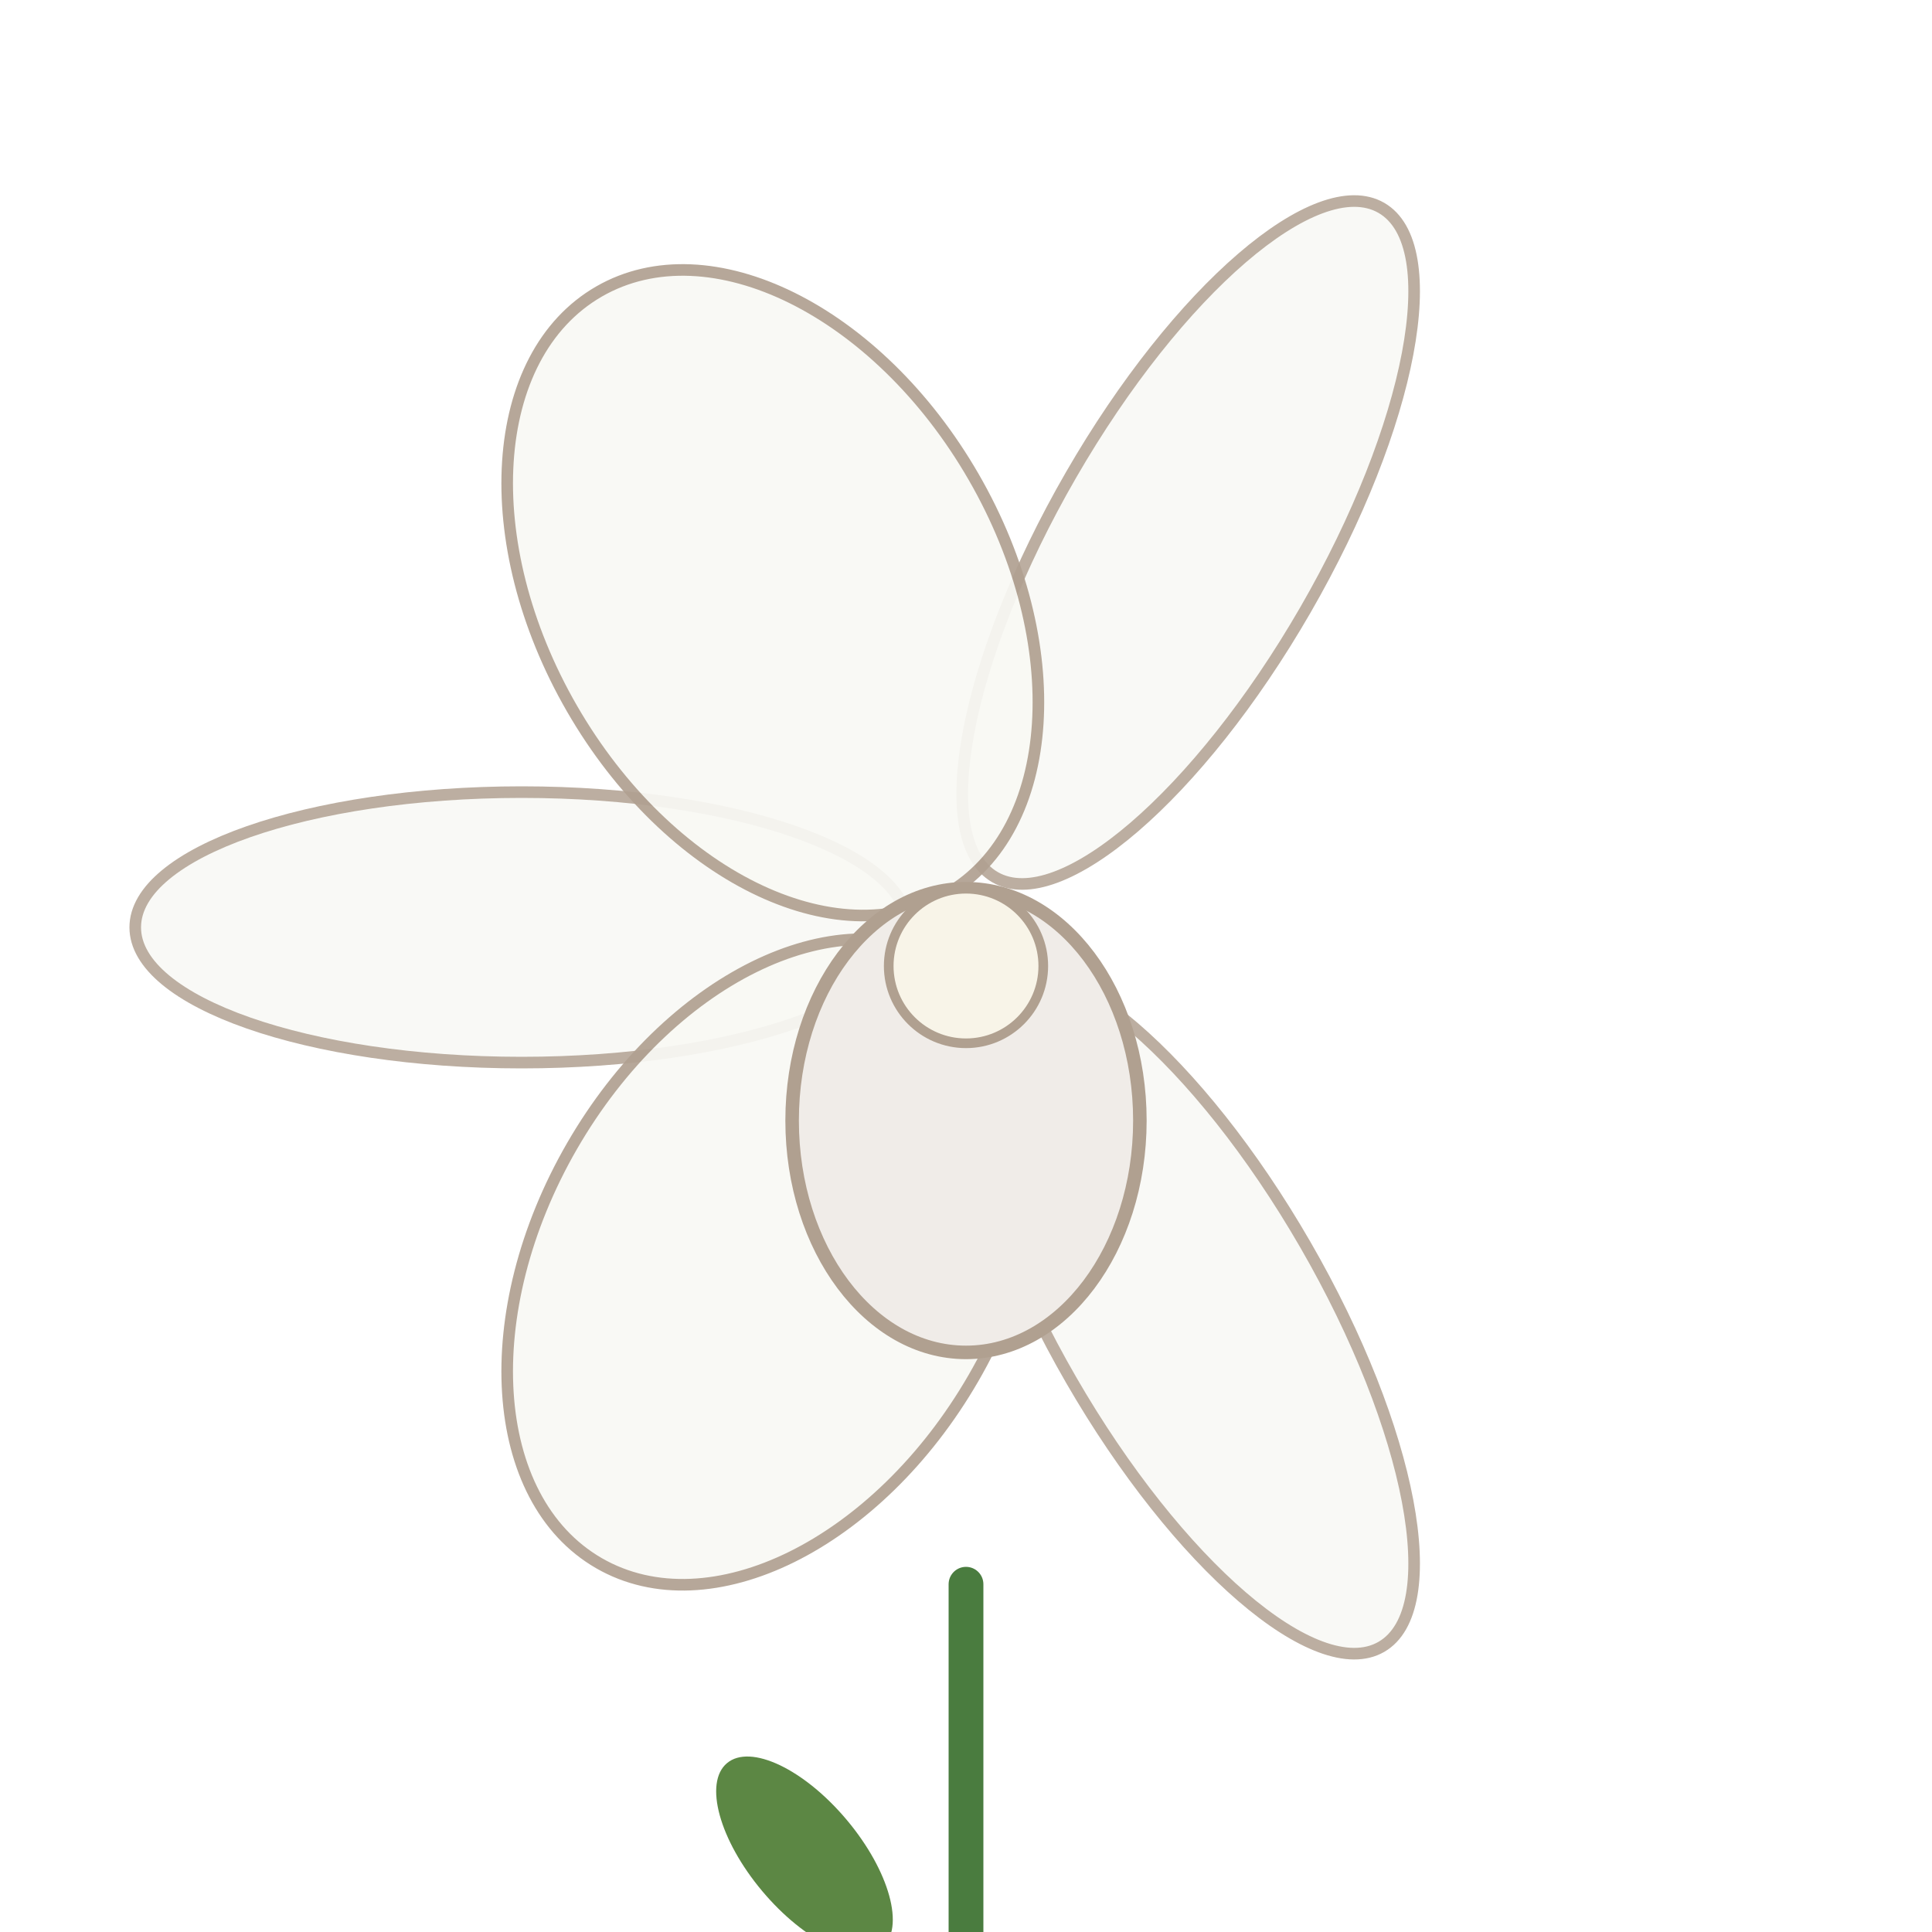
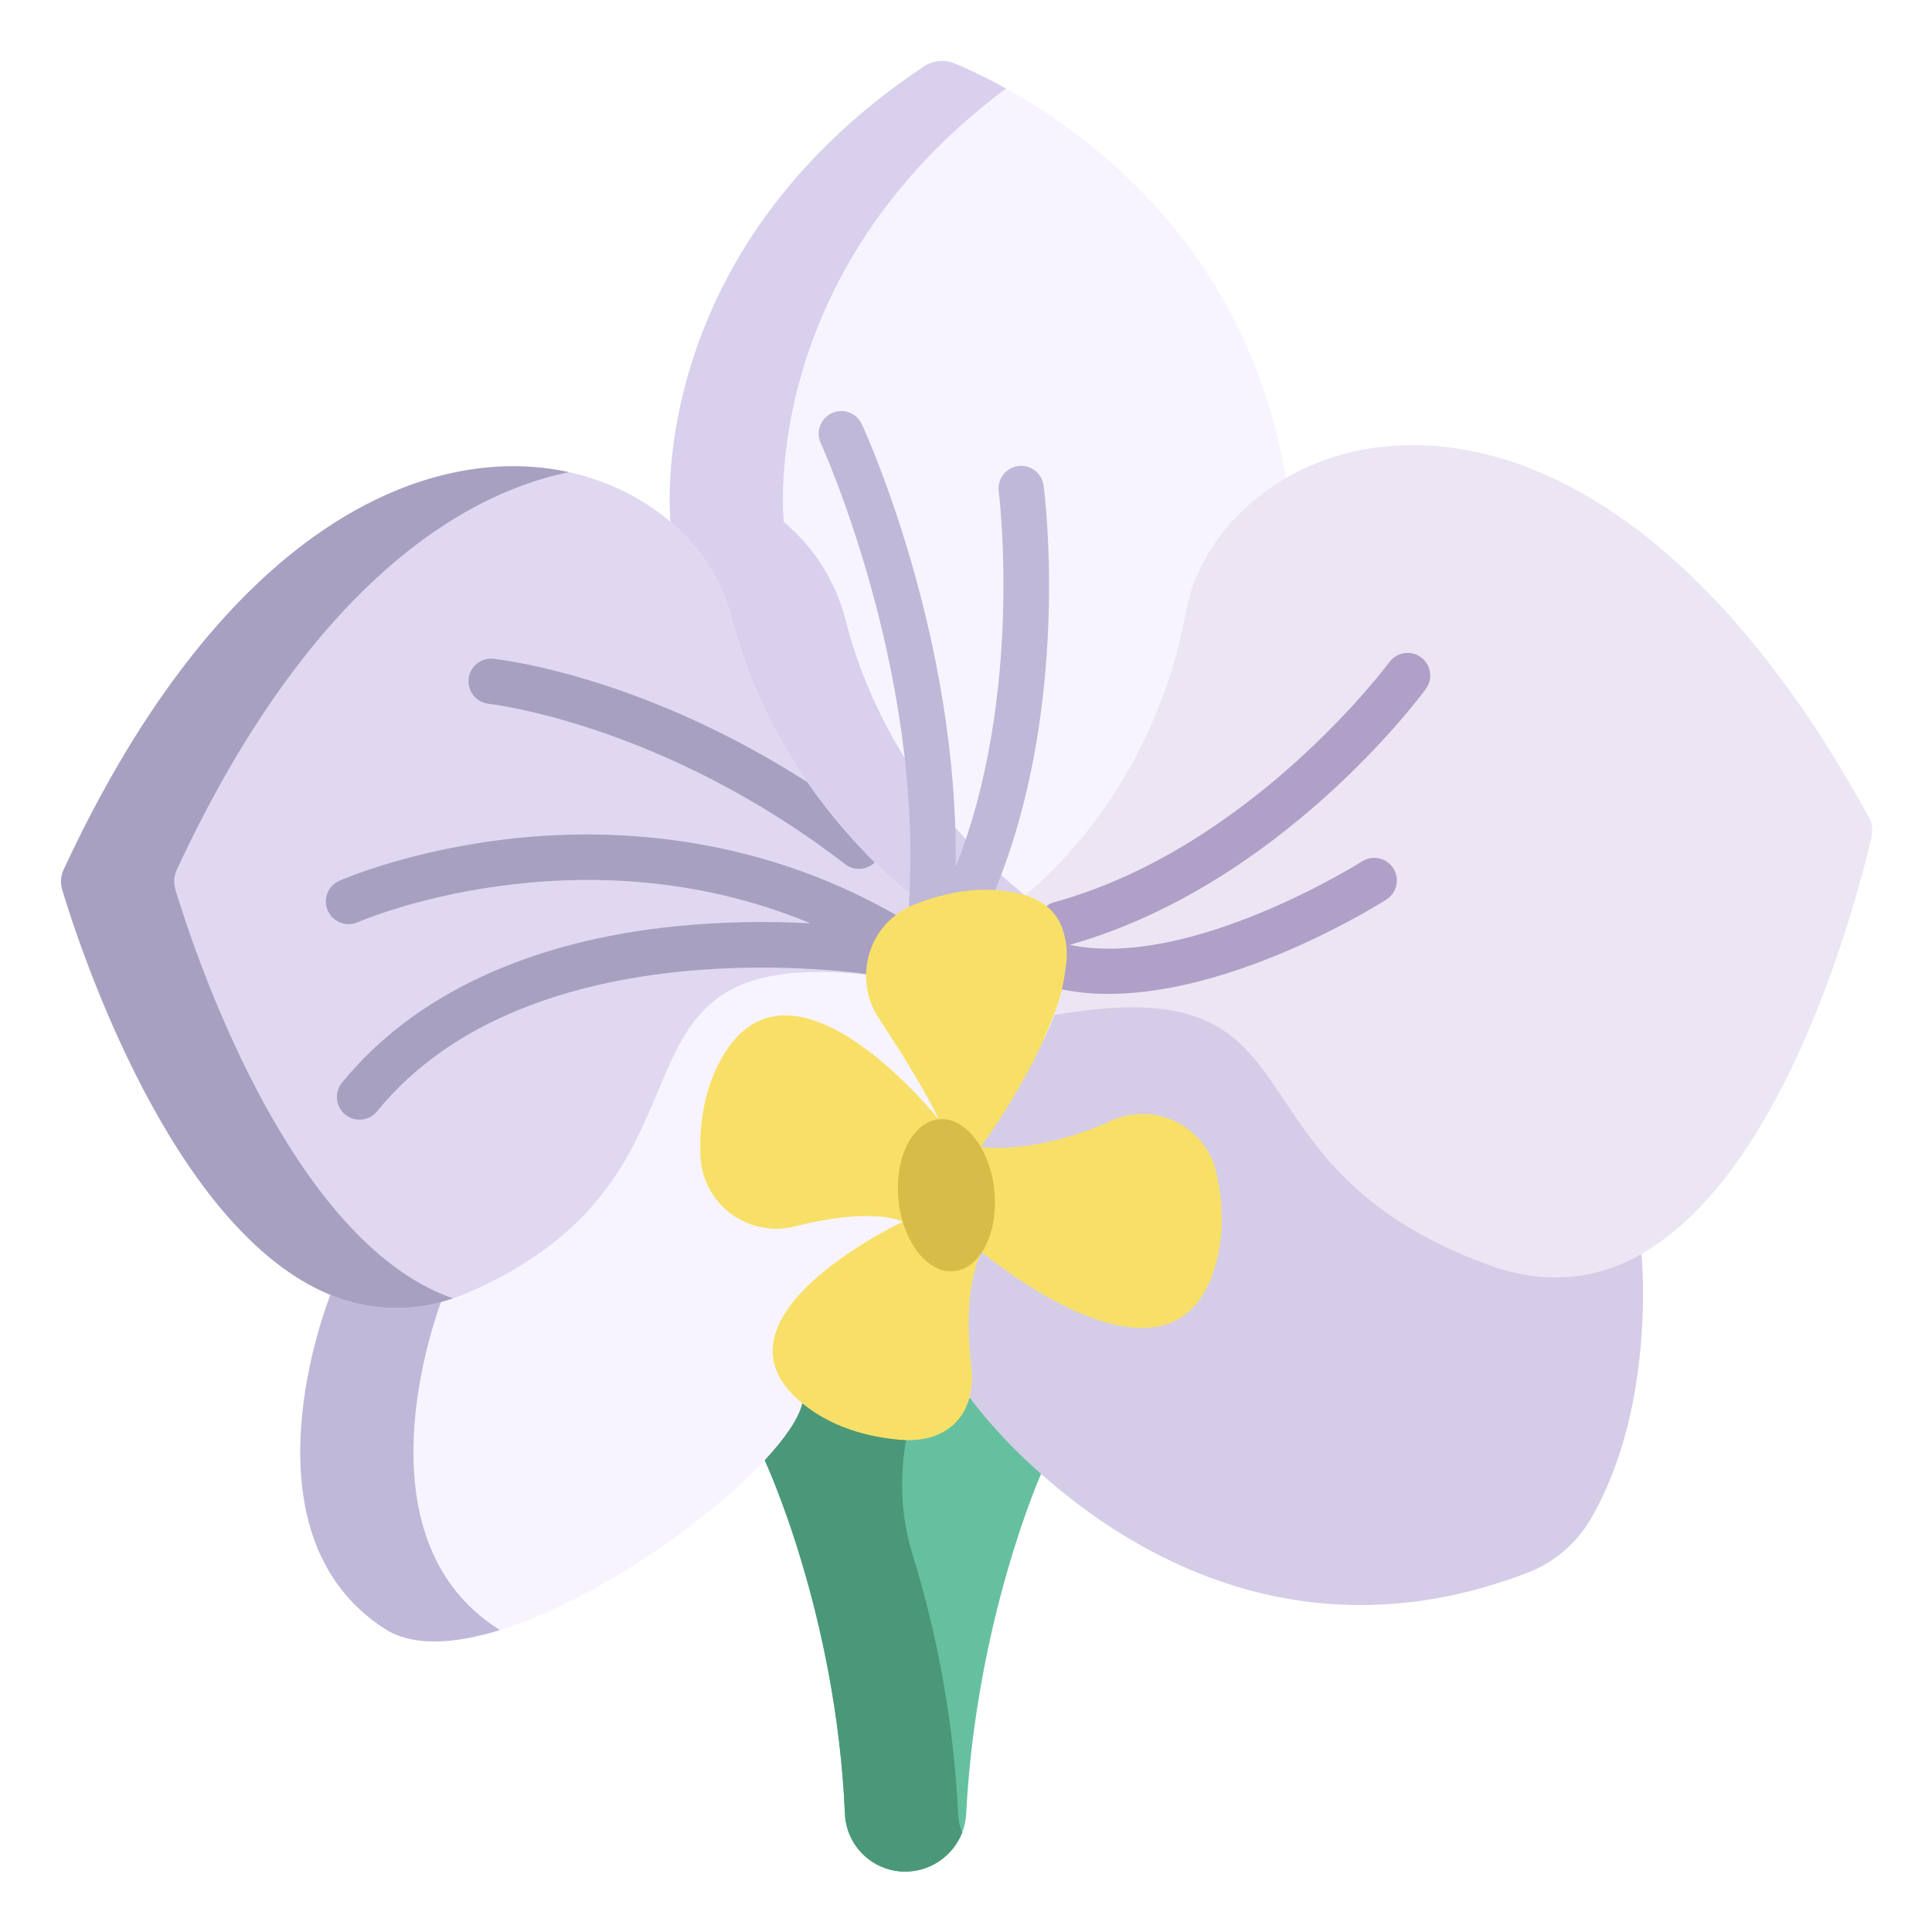
- <svg xmlns="http://www.w3.org/2000/svg" viewBox="0 0 100 100" width="100" height="100">
-   <line x1="50" y1="82" x2="50" y2="123" stroke="#4a7c3f" stroke-width="1.8" stroke-linecap="round" />
-   <ellipse cx="41.64" cy="96.04" rx="2.86" ry="6.24" transform="rotate(-40.0 41.64 96.04)" fill="#4a7a30" opacity="0.9" />
-   <ellipse cx="27.00" cy="48.00" rx="7" ry="20" transform="rotate(270.0 27.00 48.00)" fill="#f8f8f4" stroke="#b0a090" stroke-width="0.6" opacity="0.85" />
-   <ellipse cx="61.50" cy="28.08" rx="7" ry="20" transform="rotate(30.0 61.50 28.08)" fill="#f8f8f4" stroke="#b0a090" stroke-width="0.6" opacity="0.85" />
-   <ellipse cx="61.50" cy="67.92" rx="7" ry="20" transform="rotate(150.0 61.50 67.92)" fill="#f8f8f4" stroke="#b0a090" stroke-width="0.6" opacity="0.85" />
-   <ellipse cx="40.00" cy="65.32" rx="12" ry="18" transform="rotate(210.0 40.00 65.32)" fill="#f8f8f4" stroke="#b0a090" stroke-width="0.6" opacity="0.92" />
-   <ellipse cx="40.00" cy="30.68" rx="12" ry="18" transform="rotate(330.0 40.00 30.68)" fill="#f8f8f4" stroke="#b0a090" stroke-width="0.6" opacity="0.92" />
-   <ellipse cx="50" cy="58" rx="9" ry="12" fill="#f0ece8" stroke="#b0a090" stroke-width="0.7" />
-   <circle cx="50" cy="50" r="4" fill="#f8f4e8" stroke="#b0a090" stroke-width="0.5" />
+ <svg xmlns="http://www.w3.org/2000/svg" id="Layer_1" height="512" viewBox="0 0 512 512" width="512" data-name="Layer 1">
+   <path d="m257.1 370.41-44.562 1.34c-.941 3.97-4.587 9.23-9.977 15.02.4.84 19.047 40.97 21.357 93.9a15.991 15.991 0 0 0 15.958 15.33 16.2 16.2 0 0 0 16.162-15.21c2.68-51.9 19.962-90.42 19.962-90.42v-.01a140.681 140.681 0 0 1 -18.9-19.95z" fill="#65c0a0" />
+   <path d="m241.773 411.729c-3.953-12.812-3.4-26.409.552-39.22.022-.071.433-.751 1.007-1.685l-30.8.926c-.941 3.97-4.587 9.23-9.977 15.02.4.84 19.047 40.97 21.357 93.9a15.991 15.991 0 0 0 15.964 15.33 16.275 16.275 0 0 0 15.09-10.3 16.1 16.1 0 0 1 -1.053-5.031 278.132 278.132 0 0 0 -12.14-68.94z" fill="#4a9878" />
+   <path d="m495.256 216.536c-54.93-100.25-118.97-110.32-154.49-89.88v.01c-14.3 8.22-23.97 21.38-26.57 35.6-9.12 49.84-42.7 75.03-42.7 75.03l7.89 32c74.51-13.23 41.58 38.82 114.62 65.92 15.6 5.79 29.22 3.8 40.99-2.91 38.76-22.08 57.47-95.34 60.98-110.53a7.449 7.449 0 0 0 -.72-5.24z" fill="#ece6f4" />
+   <path d="m435 332.3c-11.77 6.71-25.39 8.553-40.99 2.763-73.044-27.096-40.11-79.063-114.624-66.063h-.01c-6.25 17-20.376 31.506-21.376 32.116l-3.6 39.22 2.671 30.208a137.223 137.223 0 0 0 18.729 19.966c23.93 21.32 69.49 49.148 128.95 26.3a33.228 33.228 0 0 0 16.821-14.276c17.545-30.172 13.429-70.234 13.429-70.234z" fill="#d5cce8" />
+   <path d="m253.036 16.846a8.768 8.768 0 0 0 -8.23.78c-74.33 49.61-67.24 119.31-67.09 120.72a49.875 49.875 0 0 1 16.22 25.42c6.95 27.59 21.97 48 33.78 60.6a118.786 118.786 0 0 0 16.48 14.86c.62-.22 1.24-.44 1.87-.65l23.58-1.75c.64.14 1.26.3 1.85.47 0 0 33.58-25.19 42.7-75.03 2.6-14.22 12.27-27.38 26.57-35.6v-.01c-12.25-73.41-71.06-102.856-87.73-109.81z" fill="#f8f4ff" />
+   <path d="m248.906 296.8s-3.52-8.2-15.78-26.62a20.379 20.379 0 0 1 -3.44-11.84c-75.22-8.02-32.92 51.42-104.02 83.54-13.96 6.31-26.68 5.94-38.1 1.27-.43 1.09-25.1 63.08 14.41 88.51 22.15 14.25 77.73-20.06 100.7-44.72 5.39-5.79 8.99-11.05 9.93-15.02l26.79-47.98-.01-.01z" fill="#f8f4ff" />
+   <path d="m227.716 224.366c-11.81-12.6-26.83-33.01-33.78-60.6a49.875 49.875 0 0 0 -16.22-25.42c-33.13-28.42-106.54-24.85-160.86 92.15a7.437 7.437 0 0 0 -.37 5.27c4.61 15.28 29.13 90.27 71.08 107.38 11.42 4.67 24.14 5.04 38.1-1.27 71.1-32.12 28.8-91.56 104.02-83.54l12.41-18.29c.69-.28 1.39-.55 2.1-.82a118.786 118.786 0 0 1 -16.48-14.86z" fill="#e0d8f0" />
+   <path d="m131.976 431.656c-35.763-23.018-18.943-75.989-15.112-86.637a45.057 45.057 0 0 1 -29.3-1.873c-.43 1.09-25.1 63.08 14.41 88.51 7.32 4.709 18.292 4.112 30.53.316-.174-.105-.355-.205-.528-.316z" fill="#c0b8d8" />
+   <g fill="#a8a0c0">
+     <path d="m117.566 343.146c-41.95-17.11-66.47-92.1-71.08-107.38a7.437 7.437 0 0 1 .37-5.27c32.063-69.06 70.774-98.592 103.93-105.361-37.43-8.208-91.5 13.978-133.93 105.361a7.437 7.437 0 0 0 -.37 5.27c4.61 15.28 29.13 90.27 71.08 107.38a45.382 45.382 0 0 0 32.474.929c-.83-.289-1.656-.595-2.474-.929z" />
+     <path d="m237.34 242.415c-37.9-21.634-75.9-22.949-101.115-20.241-27.289 2.929-45.533 10.91-46.3 11.248a6 6 0 1 0 4.863 10.971c.629-.279 58.522-25.265 120.026.31a232.179 232.179 0 0 0 -35.45.732c-39.129 3.9-69.815 18.253-88.741 41.494a6 6 0 0 0 9.305 7.578c40.976-50.319 129.818-36.36 130.9-36.184a6 6 0 0 0 6.9-4.933 5.931 5.931 0 0 0 .074-.865 5.983 5.983 0 0 0 -.473-10.11z" />
+     <path d="m227.612 230.254a5.972 5.972 0 0 1 -3.656-1.246c-48.409-37.281-94.014-42.444-94.469-42.492a6 6 0 0 1 1.254-11.934c2 .21 49.464 5.586 100.537 44.918a6 6 0 0 1 -3.666 10.754z" />
+   </g>
+   <path d="m377.87 182.569a6 6 0 0 0 -9.682-7.09c-.36.491-36.609 49.239-88.735 63.591a5.993 5.993 0 0 0 -.185 11.506 6 6 0 0 0 .971 11.387 60.989 60.989 0 0 0 13.53 1.434c34.023 0 71.886-23.881 73.69-25.033a6 6 0 0 0 -6.454-10.116c-.457.291-45.8 28.853-77.493 22.141 55.745-15.761 92.8-65.689 94.358-67.82z" fill="#b0a0c8" />
+   <path d="m322.38 310.95a20.039 20.039 0 0 0 -27.94-13.91c-19.75 8.98-34.04 6.99-34.51 6.92l.28 27.89c.86.72 47.67 39.74 60.68 7.01 3.75-9.42 3.36-19.32 1.49-27.91z" fill="#f8e068" />
+   <path d="m260.05 332.1-20.82-8.33s-54.06 25.45-26.79 47.98c7.78 6.42 17.26 9.02 25.95 9.8 9.62.87 16.44-3.44 18.52-11.14a22.054 22.054 0 0 0 .48-8.31c-2.3-19.82 1.81-28.46 2.66-30z" fill="#f8e068" />
+   <path d="m192.05 279.07c-5.36 8.59-6.75 18.4-6.44 27.19a20.1 20.1 0 0 0 25.01 18.75c20.97-5.25 28.33-1.39 28.6-1.25l9.52-27.13s-37.89-47.69-56.69-17.56z" fill="#f8e068" />
+   <path d="m257.716 224.366c-11.81-12.6-26.83-33.01-33.78-60.6a49.875 49.875 0 0 0 -16.22-25.42c-.144-1.356-6.69-65.839 58.873-114.9a138.449 138.449 0 0 0 -13.553-6.6 8.768 8.768 0 0 0 -8.23.78c-74.33 49.61-67.24 119.31-67.09 120.72a49.875 49.875 0 0 1 16.22 25.42c6.95 27.59 21.97 48 33.78 60.6a118.786 118.786 0 0 0 16.48 14.86c.62-.22 1.24-.44 1.87-.65l23.58-1.75c.64.14 1.26.3 1.85.47l.079-.06a132.054 132.054 0 0 1 -13.859-12.87z" fill="#d8d0ec" />
+   <path d="m276.567 128.666a6 6 0 0 0 -11.9 1.565c.073.553 6.756 53.855-11.411 99.53.851-60.924-23.782-115.022-24.888-117.415a6 6 0 0 0 -10.893 5.032c.272.591 27.235 59.771 23.433 121.674a6 6 0 0 0 5.621 6.357c.125.008.249.011.373.011a6 6 0 0 0 5.622-3.917 5.991 5.991 0 0 0 9.615-1.907c22.152-49.832 14.754-108.459 14.428-110.93z" fill="#c0b8d8" />
+   <path d="m281.05 244.85c-1.68-3.52-4.76-6.24-9.72-7.72-.59-.17-1.21-.33-1.85-.47a40.374 40.374 0 0 0 -13.82-.5 50.819 50.819 0 0 0 -9.76 2.25c-.63.21-1.25.43-1.87.65-.71.27-1.41.54-2.1.82a19.977 19.977 0 0 0 -11.11 11.52 20.581 20.581 0 0 0 2.14 18.61c12.26 18.42 15.78 26.62 15.78 26.62l11.19 7.32c.45-.61 13.03-17.85 19.28-34.82h.01a53.058 53.058 0 0 0 3.36-14.02 20.212 20.212 0 0 0 -1.53-10.26z" fill="#f8e068" />
+   <path d="m259.93 303.96a28.784 28.784 0 0 1 3.57 11.45c.67 6.48-.67 12.45-3.29 16.44l-.01-.01a2.2 2.2 0 0 0 -.13.22c0 .01-.01.02-.02.04-1.86 2.72-4.33 4.48-7.17 4.78-5.75.61-11.24-4.95-13.65-13.11l-.01-.01a32.051 32.051 0 0 1 -1.11-5.66c-1.14-11.11 3.62-20.72 10.63-21.47 4.25-.45 8.36 2.47 11.19 7.32z" fill="#d8bc48" />
</svg>
